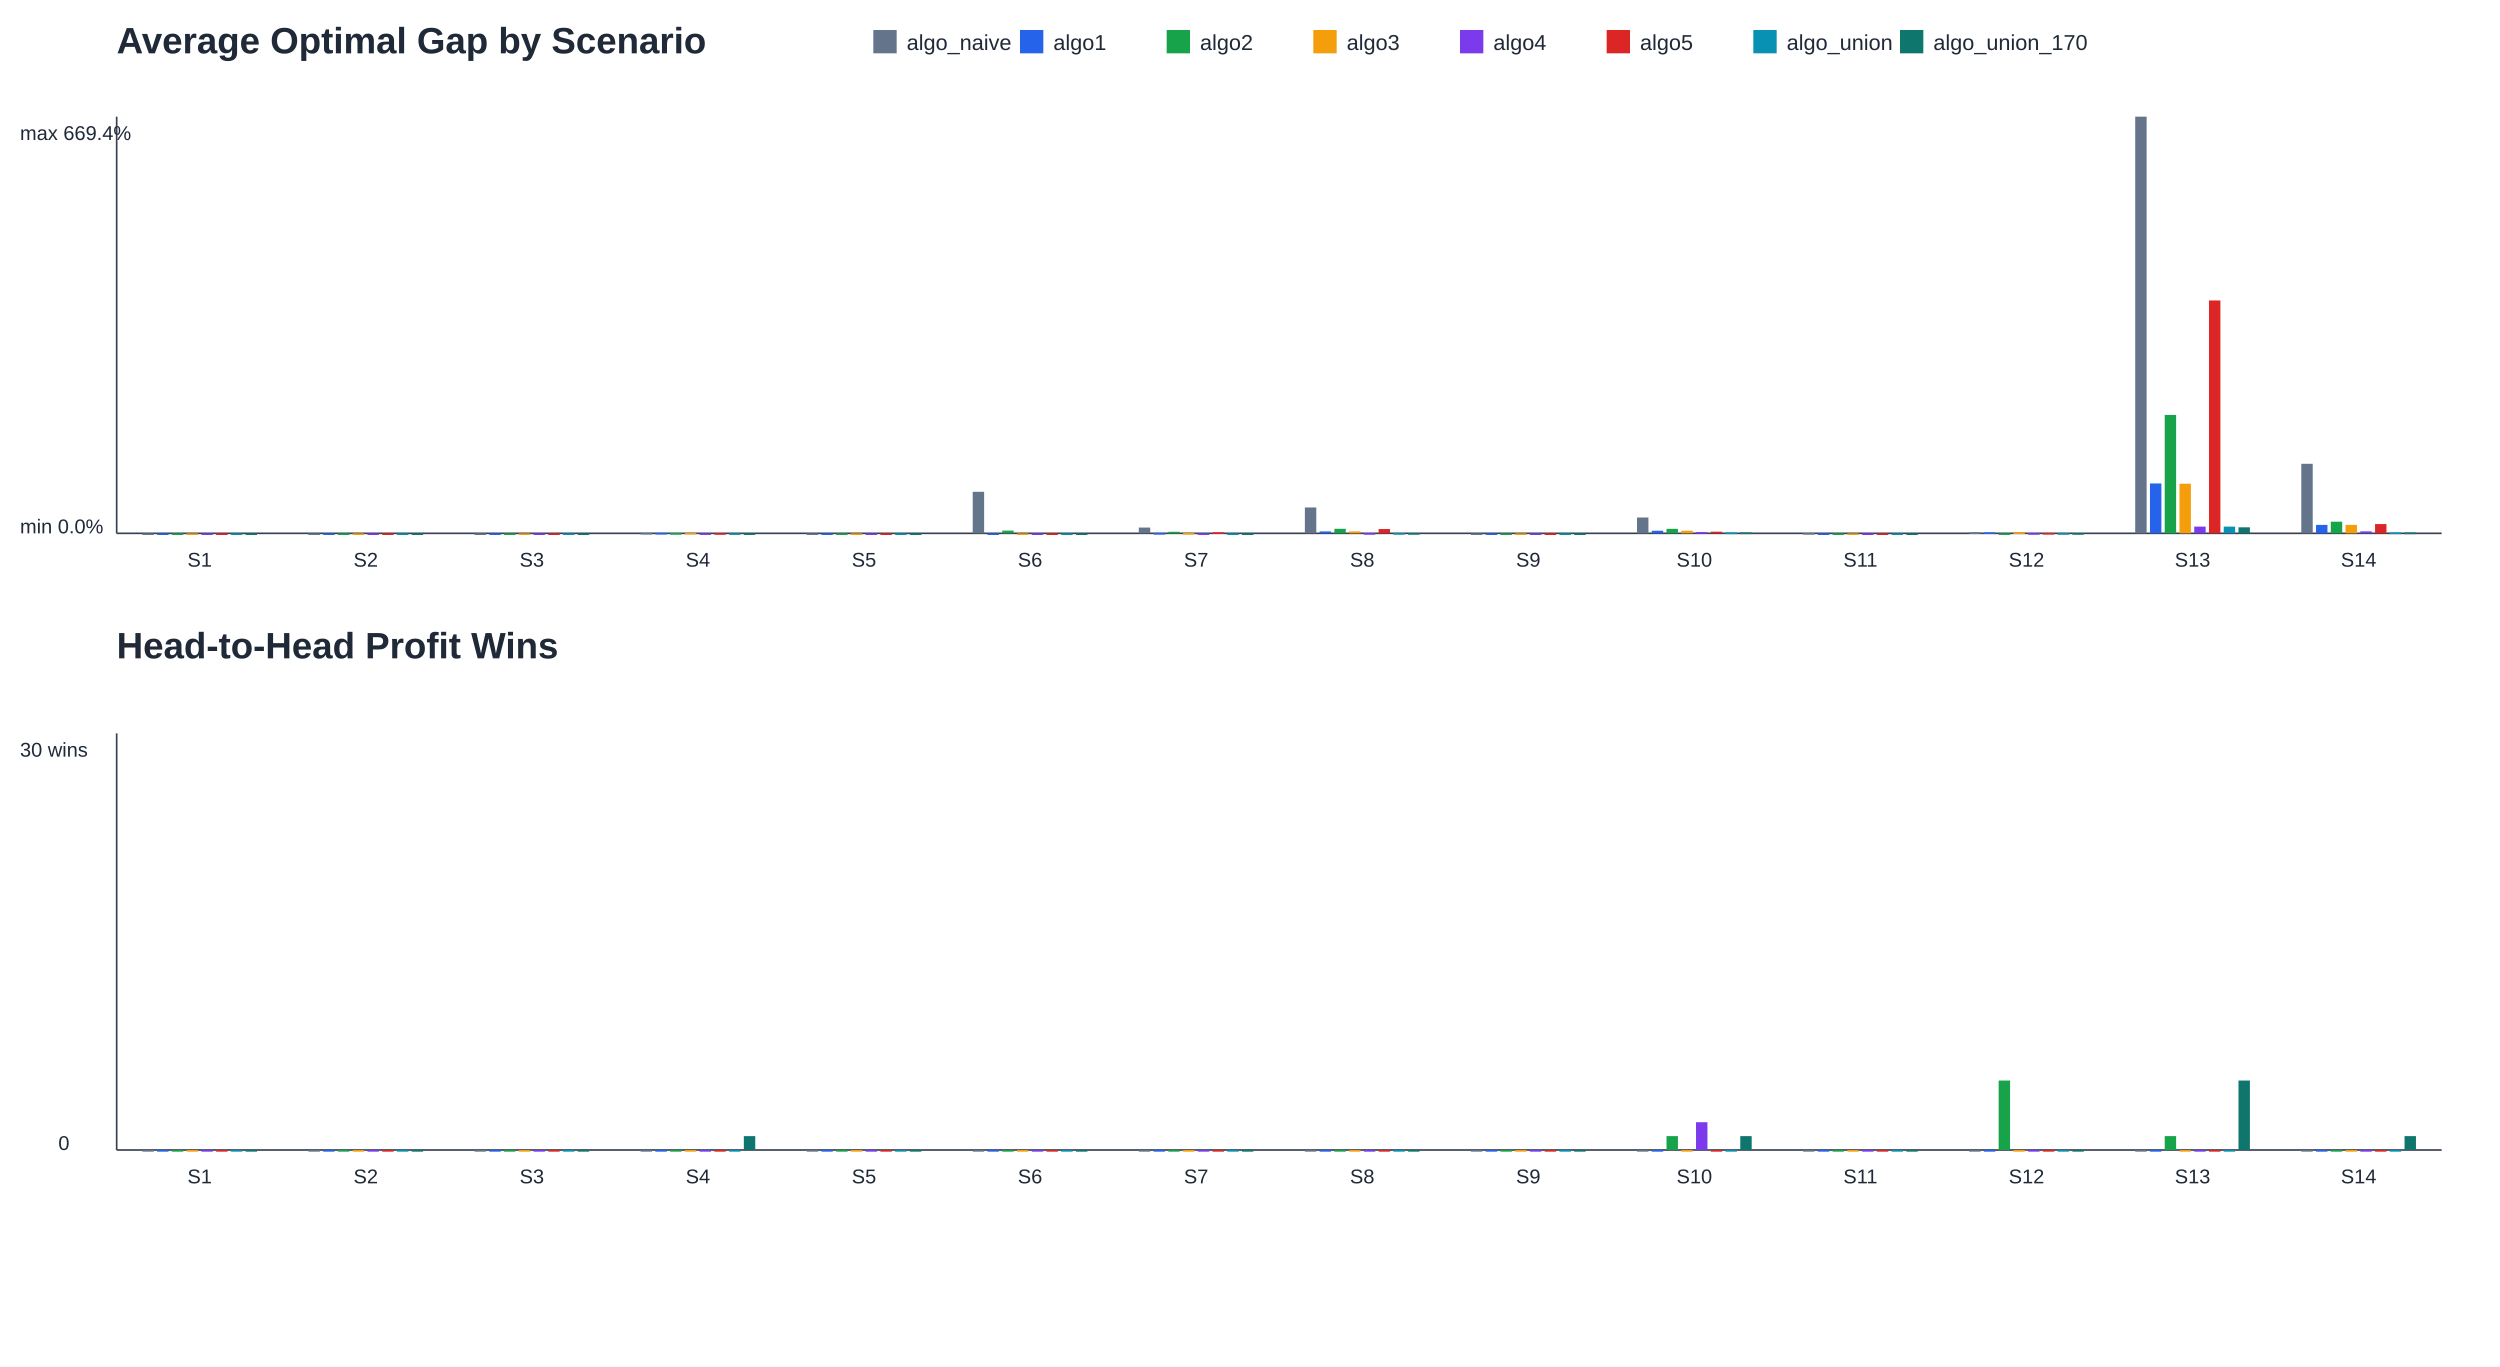
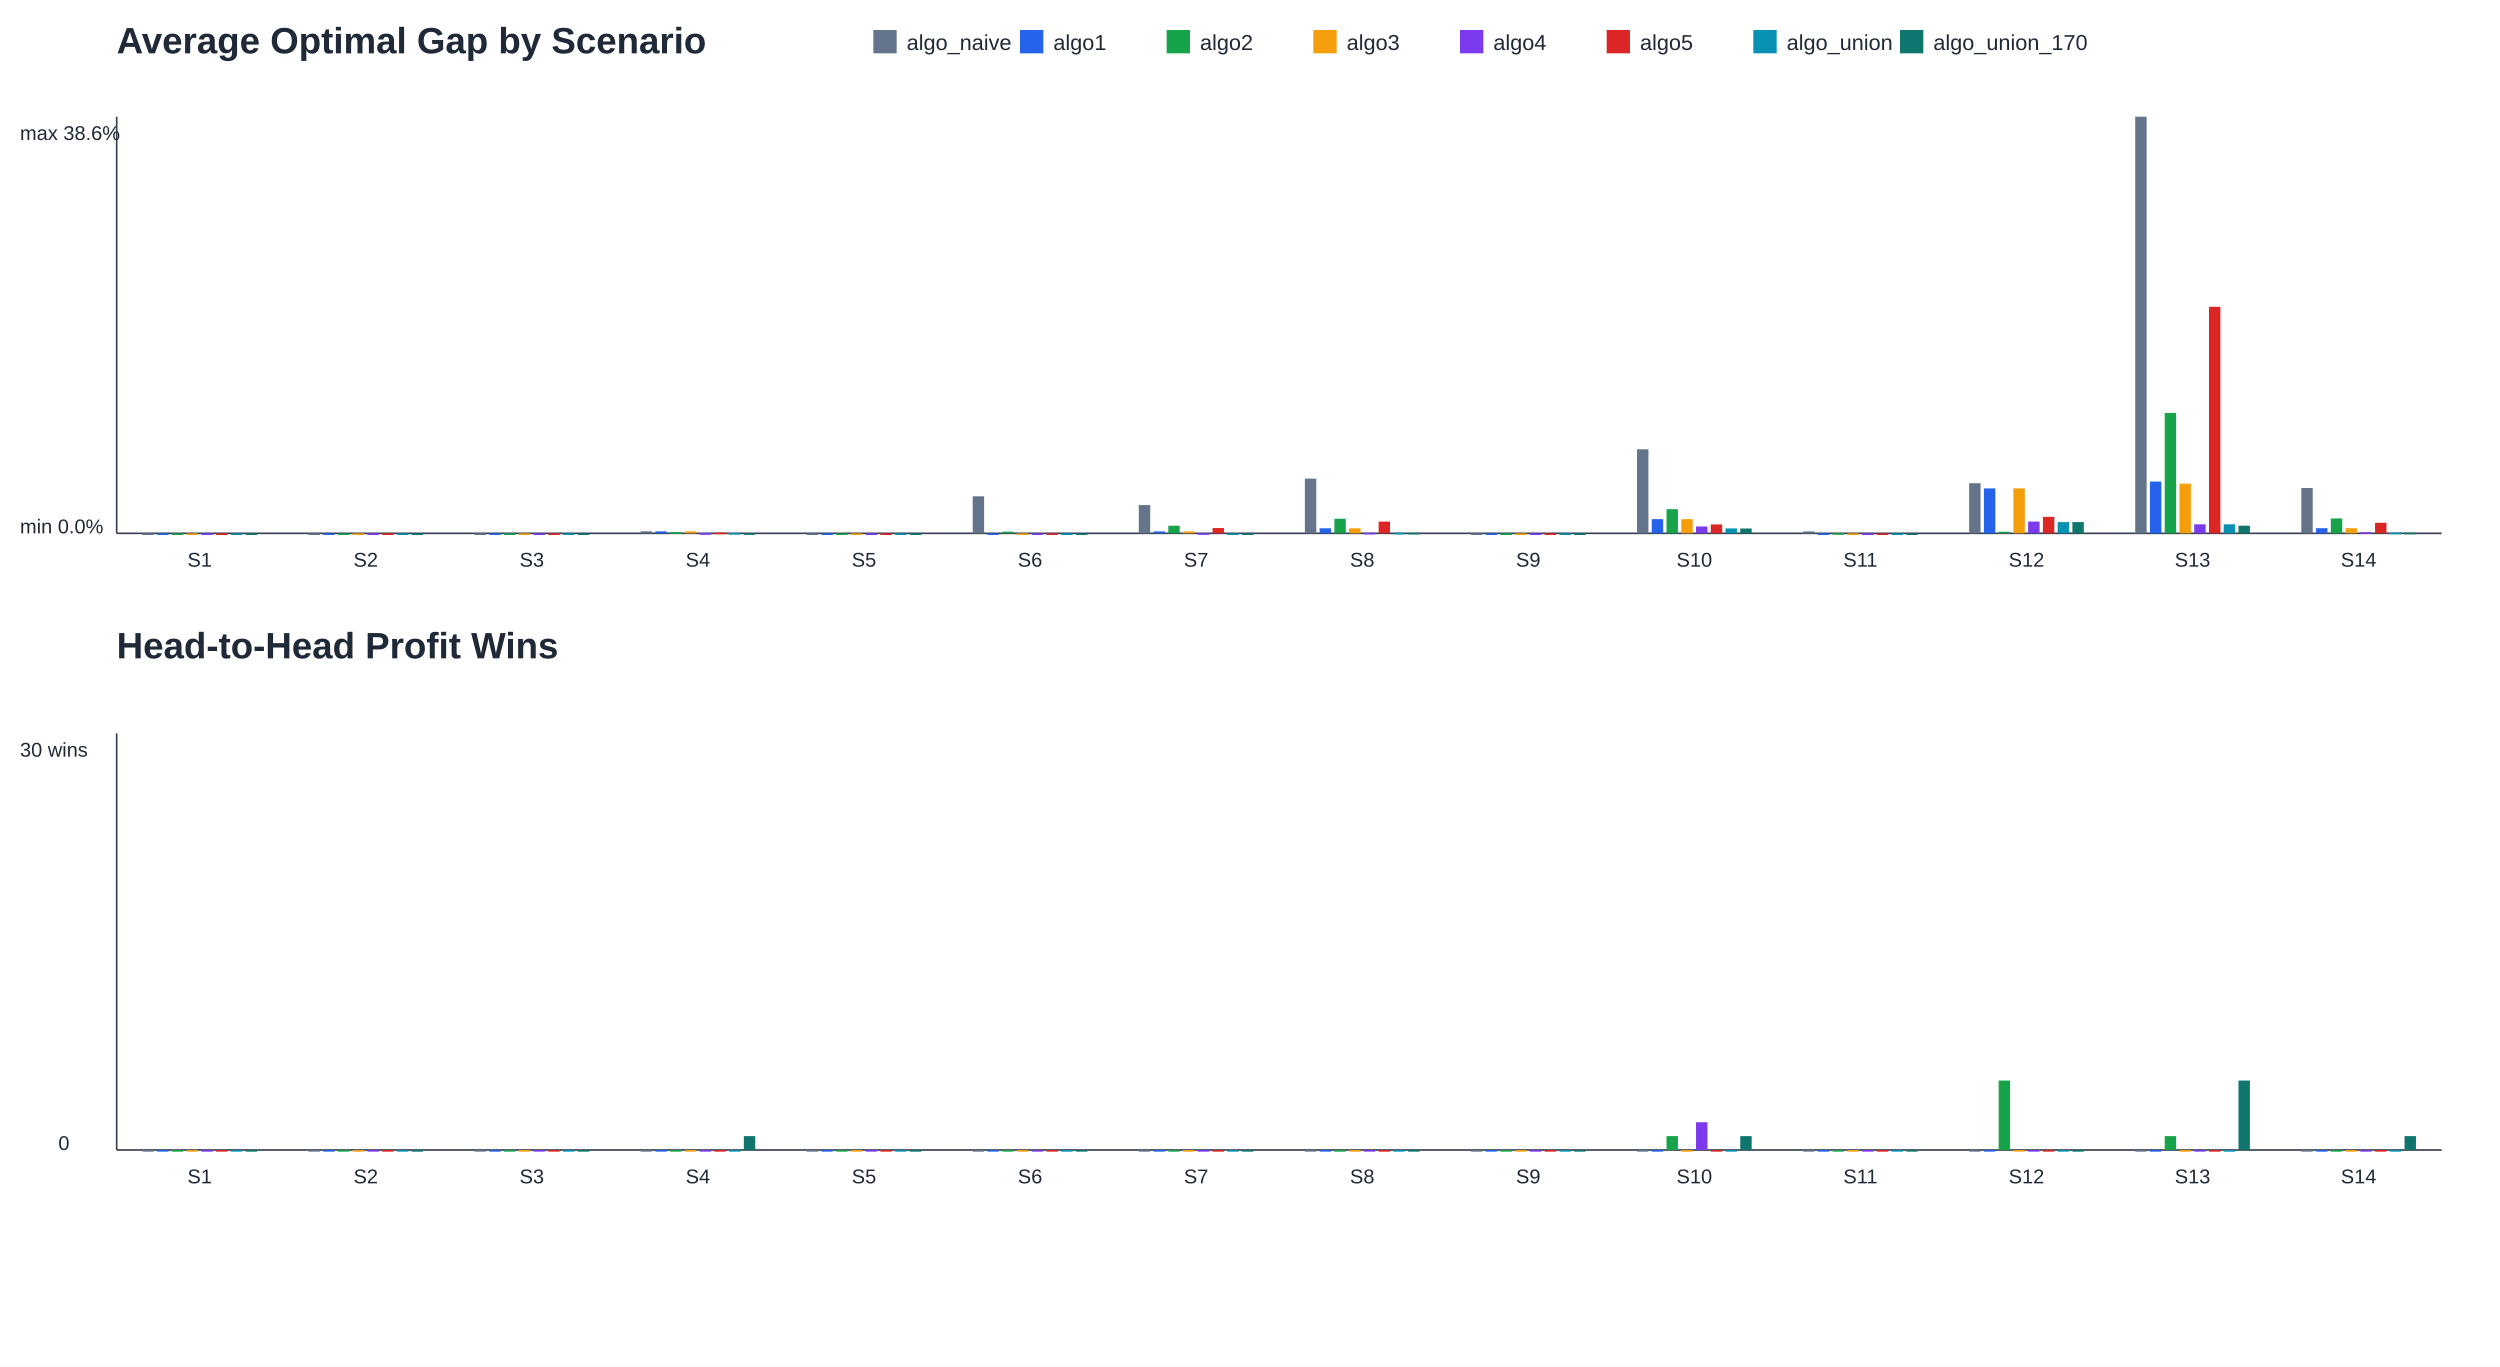
<svg xmlns="http://www.w3.org/2000/svg" width="1500" height="820" viewBox="0 0 1500 820">
  <rect width="100%" height="100%" fill="#ffffff" />
  <style>text{font-family:Arial,Helvetica,sans-serif;fill:#1f2937}.title{font-size:22px;font-weight:700}.label{font-size:12px}.axis{stroke:#374151;stroke-width:1}.grid{stroke:#e5e7eb;stroke-width:1}.legend{font-size:13px}</style>
  <text x="70" y="32" class="title">Average Optimal Gap by Scenario</text>
  <line x1="70" y1="320.00" x2="1465" y2="320.00" class="axis" />
  <line x1="70" y1="70" x2="70" y2="320" class="axis" />
  <text x="70" y="395" class="title">Head-to-Head Profit Wins</text>
  <line x1="70" y1="690.00" x2="1465" y2="690.00" class="axis" />
  <line x1="70" y1="440" x2="70" y2="690" class="axis" />
  <rect x="524" y="18" width="14" height="14" fill="#64748b" />
  <text x="544" y="30" class="legend">algo_naive</text>
  <rect x="612" y="18" width="14" height="14" fill="#2563eb" />
  <text x="632" y="30" class="legend">algo1</text>
  <rect x="700" y="18" width="14" height="14" fill="#16a34a" />
  <text x="720" y="30" class="legend">algo2</text>
  <rect x="788" y="18" width="14" height="14" fill="#f59e0b" />
  <text x="808" y="30" class="legend">algo3</text>
  <rect x="876" y="18" width="14" height="14" fill="#7c3aed" />
  <text x="896" y="30" class="legend">algo4</text>
  <rect x="964" y="18" width="14" height="14" fill="#dc2626" />
  <text x="984" y="30" class="legend">algo5</text>
  <rect x="1052" y="18" width="14" height="14" fill="#0891b2" />
  <text x="1072" y="30" class="legend">algo_union</text>
  <rect x="1140" y="18" width="14" height="14" fill="#0f766e" />
  <text x="1160" y="30" class="legend">algo_union_170</text>
  <rect x="85.42" y="320.00" width="6.85" height="1.00" fill="#64748b" />
  <rect x="85.42" y="690.00" width="6.85" height="1.00" fill="#64748b" />
  <rect x="94.27" y="320.00" width="6.85" height="1.00" fill="#2563eb" />
  <rect x="94.27" y="690.00" width="6.85" height="1.00" fill="#2563eb" />
  <rect x="103.12" y="320.00" width="6.85" height="1.00" fill="#16a34a" />
  <rect x="103.12" y="690.00" width="6.85" height="1.00" fill="#16a34a" />
  <rect x="111.97" y="320.00" width="6.85" height="1.00" fill="#f59e0b" />
  <rect x="111.97" y="690.00" width="6.85" height="1.00" fill="#f59e0b" />
  <rect x="120.82" y="320.00" width="6.85" height="1.00" fill="#7c3aed" />
  <rect x="120.82" y="690.00" width="6.85" height="1.00" fill="#7c3aed" />
  <rect x="129.67" y="320.00" width="6.85" height="1.00" fill="#dc2626" />
  <rect x="129.67" y="690.00" width="6.85" height="1.00" fill="#dc2626" />
  <rect x="138.52" y="320.00" width="6.85" height="1.00" fill="#0891b2" />
  <rect x="138.52" y="690.00" width="6.85" height="1.00" fill="#0891b2" />
  <rect x="147.37" y="320.00" width="6.85" height="1.00" fill="#0f766e" />
  <rect x="147.37" y="690.00" width="6.85" height="1.00" fill="#0f766e" />
  <text x="119.82" y="340" text-anchor="middle" class="label">S1</text>
  <text x="119.82" y="710" text-anchor="middle" class="label">S1</text>
  <rect x="185.06" y="320.00" width="6.85" height="1.00" fill="#64748b" />
  <rect x="185.06" y="690.00" width="6.85" height="1.00" fill="#64748b" />
  <rect x="193.91" y="320.00" width="6.85" height="1.00" fill="#2563eb" />
  <rect x="193.91" y="690.00" width="6.85" height="1.00" fill="#2563eb" />
  <rect x="202.76" y="320.00" width="6.85" height="1.00" fill="#16a34a" />
  <rect x="202.76" y="690.00" width="6.85" height="1.00" fill="#16a34a" />
  <rect x="211.61" y="320.00" width="6.85" height="1.00" fill="#f59e0b" />
  <rect x="211.61" y="690.00" width="6.85" height="1.00" fill="#f59e0b" />
  <rect x="220.46" y="320.00" width="6.85" height="1.00" fill="#7c3aed" />
  <rect x="220.46" y="690.00" width="6.85" height="1.00" fill="#7c3aed" />
  <rect x="229.31" y="320.00" width="6.85" height="1.00" fill="#dc2626" />
  <rect x="229.31" y="690.00" width="6.85" height="1.00" fill="#dc2626" />
  <rect x="238.17" y="320.00" width="6.85" height="1.00" fill="#0891b2" />
  <rect x="238.17" y="690.00" width="6.85" height="1.00" fill="#0891b2" />
  <rect x="247.02" y="320.00" width="6.85" height="1.00" fill="#0f766e" />
  <rect x="247.02" y="690.00" width="6.85" height="1.00" fill="#0f766e" />
  <text x="219.46" y="340" text-anchor="middle" class="label">S2</text>
  <text x="219.46" y="710" text-anchor="middle" class="label">S2</text>
  <rect x="284.71" y="320.00" width="6.85" height="1.00" fill="#64748b" />
  <rect x="284.71" y="690.00" width="6.85" height="1.00" fill="#64748b" />
  <rect x="293.56" y="320.00" width="6.85" height="1.00" fill="#2563eb" />
  <rect x="293.56" y="690.00" width="6.85" height="1.00" fill="#2563eb" />
  <rect x="302.41" y="320.00" width="6.85" height="1.00" fill="#16a34a" />
  <rect x="302.41" y="690.00" width="6.85" height="1.00" fill="#16a34a" />
  <rect x="311.26" y="320.00" width="6.85" height="1.00" fill="#f59e0b" />
  <rect x="311.26" y="690.00" width="6.85" height="1.00" fill="#f59e0b" />
  <rect x="320.11" y="320.00" width="6.85" height="1.00" fill="#7c3aed" />
  <rect x="320.11" y="690.00" width="6.85" height="1.00" fill="#7c3aed" />
  <rect x="328.96" y="320.00" width="6.85" height="1.00" fill="#dc2626" />
  <rect x="328.96" y="690.00" width="6.85" height="1.00" fill="#dc2626" />
  <rect x="337.81" y="320.00" width="6.85" height="1.00" fill="#0891b2" />
  <rect x="337.81" y="690.00" width="6.85" height="1.00" fill="#0891b2" />
  <rect x="346.66" y="320.00" width="6.85" height="1.00" fill="#0f766e" />
  <rect x="346.66" y="690.00" width="6.85" height="1.00" fill="#0f766e" />
  <text x="319.11" y="340" text-anchor="middle" class="label">S3</text>
  <text x="319.11" y="710" text-anchor="middle" class="label">S3</text>
-   <rect x="384.35" y="319.73" width="6.85" height="1.00" fill="#64748b" />
+   <rect x="384.35" y="318.77" width="6.85" height="1.23" fill="#64748b" />
  <rect x="384.35" y="690.00" width="6.85" height="1.00" fill="#64748b" />
-   <rect x="393.20" y="319.71" width="6.85" height="1.00" fill="#2563eb" />
+   <rect x="393.20" y="318.82" width="6.85" height="1.18" fill="#2563eb" />
  <rect x="393.20" y="690.00" width="6.85" height="1.00" fill="#2563eb" />
-   <rect x="402.05" y="319.82" width="6.85" height="1.00" fill="#16a34a" />
+   <rect x="402.05" y="319.27" width="6.85" height="1.00" fill="#16a34a" />
  <rect x="402.05" y="690.00" width="6.85" height="1.00" fill="#16a34a" />
-   <rect x="410.90" y="319.71" width="6.85" height="1.00" fill="#f59e0b" />
+   <rect x="410.90" y="318.82" width="6.85" height="1.18" fill="#f59e0b" />
  <rect x="410.90" y="690.00" width="6.85" height="1.00" fill="#f59e0b" />
-   <rect x="419.75" y="319.96" width="6.85" height="1.00" fill="#7c3aed" />
+   <rect x="419.75" y="319.87" width="6.85" height="1.00" fill="#7c3aed" />
  <rect x="419.75" y="690.00" width="6.85" height="1.00" fill="#7c3aed" />
-   <rect x="428.60" y="319.88" width="6.85" height="1.00" fill="#dc2626" />
+   <rect x="428.60" y="319.53" width="6.85" height="1.00" fill="#dc2626" />
  <rect x="428.60" y="690.00" width="6.85" height="1.00" fill="#dc2626" />
-   <rect x="437.45" y="319.94" width="6.85" height="1.00" fill="#0891b2" />
+   <rect x="437.45" y="319.78" width="6.85" height="1.00" fill="#0891b2" />
  <rect x="437.45" y="690.00" width="6.85" height="1.00" fill="#0891b2" />
-   <rect x="446.30" y="319.98" width="6.85" height="1.00" fill="#0f766e" />
+   <rect x="446.30" y="319.93" width="6.85" height="1.00" fill="#0f766e" />
  <rect x="446.30" y="681.67" width="6.85" height="8.33" fill="#0f766e" />
  <text x="418.75" y="340" text-anchor="middle" class="label">S4</text>
  <text x="418.75" y="710" text-anchor="middle" class="label">S4</text>
  <rect x="483.99" y="320.00" width="6.85" height="1.00" fill="#64748b" />
  <rect x="483.99" y="690.00" width="6.85" height="1.00" fill="#64748b" />
  <rect x="492.84" y="320.00" width="6.85" height="1.00" fill="#2563eb" />
  <rect x="492.84" y="690.00" width="6.85" height="1.00" fill="#2563eb" />
  <rect x="501.69" y="320.00" width="6.85" height="1.00" fill="#16a34a" />
  <rect x="501.69" y="690.00" width="6.85" height="1.00" fill="#16a34a" />
  <rect x="510.54" y="320.00" width="6.85" height="1.00" fill="#f59e0b" />
  <rect x="510.54" y="690.00" width="6.85" height="1.00" fill="#f59e0b" />
  <rect x="519.39" y="320.00" width="6.85" height="1.00" fill="#7c3aed" />
  <rect x="519.39" y="690.00" width="6.85" height="1.00" fill="#7c3aed" />
  <rect x="528.24" y="320.00" width="6.85" height="1.00" fill="#dc2626" />
  <rect x="528.24" y="690.00" width="6.85" height="1.00" fill="#dc2626" />
  <rect x="537.09" y="320.00" width="6.85" height="1.00" fill="#0891b2" />
  <rect x="537.09" y="690.00" width="6.85" height="1.00" fill="#0891b2" />
  <rect x="545.94" y="320.00" width="6.85" height="1.00" fill="#0f766e" />
  <rect x="545.94" y="690.00" width="6.85" height="1.00" fill="#0f766e" />
  <text x="518.39" y="340" text-anchor="middle" class="label">S5</text>
  <text x="518.39" y="710" text-anchor="middle" class="label">S5</text>
-   <rect x="583.63" y="295.08" width="6.85" height="24.92" fill="#64748b" />
+   <rect x="583.63" y="297.79" width="6.85" height="22.21" fill="#64748b" />
  <rect x="583.63" y="690.00" width="6.85" height="1.00" fill="#64748b" />
  <rect x="592.48" y="320.00" width="6.85" height="1.00" fill="#2563eb" />
  <rect x="592.48" y="690.00" width="6.85" height="1.00" fill="#2563eb" />
-   <rect x="601.33" y="318.37" width="6.85" height="1.63" fill="#16a34a" />
+   <rect x="601.33" y="319.00" width="6.85" height="1.00" fill="#16a34a" />
  <rect x="601.33" y="690.00" width="6.85" height="1.00" fill="#16a34a" />
  <rect x="610.19" y="320.00" width="6.85" height="1.00" fill="#f59e0b" />
  <rect x="610.19" y="690.00" width="6.85" height="1.00" fill="#f59e0b" />
  <rect x="619.04" y="320.00" width="6.85" height="1.00" fill="#7c3aed" />
  <rect x="619.04" y="690.00" width="6.85" height="1.00" fill="#7c3aed" />
  <rect x="627.89" y="320.00" width="6.85" height="1.00" fill="#dc2626" />
  <rect x="627.89" y="690.00" width="6.85" height="1.00" fill="#dc2626" />
  <rect x="636.74" y="320.00" width="6.85" height="1.00" fill="#0891b2" />
  <rect x="636.74" y="690.00" width="6.85" height="1.00" fill="#0891b2" />
  <rect x="645.59" y="320.00" width="6.85" height="1.00" fill="#0f766e" />
  <rect x="645.59" y="690.00" width="6.85" height="1.00" fill="#0f766e" />
  <text x="618.04" y="340" text-anchor="middle" class="label">S6</text>
  <text x="618.04" y="710" text-anchor="middle" class="label">S6</text>
-   <rect x="683.28" y="316.54" width="6.85" height="3.46" fill="#64748b" />
+   <rect x="683.28" y="303.04" width="6.85" height="16.96" fill="#64748b" />
  <rect x="683.28" y="690.00" width="6.85" height="1.00" fill="#64748b" />
-   <rect x="692.13" y="319.77" width="6.85" height="1.00" fill="#2563eb" />
+   <rect x="692.13" y="318.84" width="6.85" height="1.16" fill="#2563eb" />
  <rect x="692.13" y="690.00" width="6.85" height="1.00" fill="#2563eb" />
-   <rect x="700.98" y="319.08" width="6.85" height="1.00" fill="#16a34a" />
+   <rect x="700.98" y="315.44" width="6.85" height="4.56" fill="#16a34a" />
  <rect x="700.98" y="690.00" width="6.85" height="1.00" fill="#16a34a" />
-   <rect x="709.83" y="319.77" width="6.85" height="1.00" fill="#f59e0b" />
+   <rect x="709.83" y="318.84" width="6.85" height="1.16" fill="#f59e0b" />
  <rect x="709.83" y="690.00" width="6.85" height="1.00" fill="#f59e0b" />
-   <rect x="718.68" y="319.98" width="6.85" height="1.00" fill="#7c3aed" />
+   <rect x="718.68" y="319.92" width="6.85" height="1.00" fill="#7c3aed" />
  <rect x="718.68" y="690.00" width="6.85" height="1.00" fill="#7c3aed" />
-   <rect x="727.53" y="319.36" width="6.85" height="1.00" fill="#dc2626" />
+   <rect x="727.53" y="316.82" width="6.85" height="3.18" fill="#dc2626" />
  <rect x="727.53" y="690.00" width="6.85" height="1.00" fill="#dc2626" />
  <rect x="736.38" y="320.00" width="6.85" height="1.00" fill="#0891b2" />
  <rect x="736.38" y="690.00" width="6.85" height="1.00" fill="#0891b2" />
  <rect x="745.23" y="320.00" width="6.85" height="1.00" fill="#0f766e" />
  <rect x="745.23" y="690.00" width="6.85" height="1.00" fill="#0f766e" />
  <text x="717.68" y="340" text-anchor="middle" class="label">S7</text>
  <text x="717.68" y="710" text-anchor="middle" class="label">S7</text>
-   <rect x="782.92" y="304.48" width="6.85" height="15.52" fill="#64748b" />
+   <rect x="782.92" y="287.19" width="6.85" height="32.81" fill="#64748b" />
  <rect x="782.92" y="690.00" width="6.85" height="1.00" fill="#64748b" />
-   <rect x="791.77" y="318.85" width="6.85" height="1.15" fill="#2563eb" />
+   <rect x="791.77" y="316.97" width="6.85" height="3.03" fill="#2563eb" />
  <rect x="791.77" y="690.00" width="6.85" height="1.00" fill="#2563eb" />
-   <rect x="800.62" y="317.28" width="6.85" height="2.72" fill="#16a34a" />
+   <rect x="800.62" y="311.24" width="6.85" height="8.76" fill="#16a34a" />
  <rect x="800.62" y="690.00" width="6.85" height="1.00" fill="#16a34a" />
-   <rect x="809.47" y="318.85" width="6.85" height="1.15" fill="#f59e0b" />
+   <rect x="809.47" y="316.97" width="6.85" height="3.03" fill="#f59e0b" />
  <rect x="809.47" y="690.00" width="6.85" height="1.00" fill="#f59e0b" />
-   <rect x="818.32" y="319.83" width="6.85" height="1.00" fill="#7c3aed" />
+   <rect x="818.32" y="319.67" width="6.85" height="1.00" fill="#7c3aed" />
  <rect x="818.32" y="690.00" width="6.85" height="1.00" fill="#7c3aed" />
-   <rect x="827.17" y="317.42" width="6.85" height="2.58" fill="#dc2626" />
+   <rect x="827.17" y="312.97" width="6.85" height="7.03" fill="#dc2626" />
  <rect x="827.17" y="690.00" width="6.85" height="1.00" fill="#dc2626" />
-   <rect x="836.02" y="319.83" width="6.85" height="1.00" fill="#0891b2" />
+   <rect x="836.02" y="319.67" width="6.85" height="1.00" fill="#0891b2" />
  <rect x="836.02" y="690.00" width="6.85" height="1.00" fill="#0891b2" />
-   <rect x="844.87" y="319.83" width="6.85" height="1.00" fill="#0f766e" />
+   <rect x="844.87" y="319.67" width="6.85" height="1.00" fill="#0f766e" />
  <rect x="844.87" y="690.00" width="6.85" height="1.00" fill="#0f766e" />
  <text x="817.32" y="340" text-anchor="middle" class="label">S8</text>
  <text x="817.32" y="710" text-anchor="middle" class="label">S8</text>
  <rect x="882.56" y="320.00" width="6.85" height="1.00" fill="#64748b" />
  <rect x="882.56" y="690.00" width="6.85" height="1.00" fill="#64748b" />
  <rect x="891.41" y="320.00" width="6.85" height="1.00" fill="#2563eb" />
  <rect x="891.41" y="690.00" width="6.85" height="1.00" fill="#2563eb" />
  <rect x="900.26" y="320.00" width="6.85" height="1.00" fill="#16a34a" />
  <rect x="900.26" y="690.00" width="6.85" height="1.00" fill="#16a34a" />
  <rect x="909.11" y="320.00" width="6.85" height="1.00" fill="#f59e0b" />
  <rect x="909.11" y="690.00" width="6.85" height="1.00" fill="#f59e0b" />
  <rect x="917.96" y="320.00" width="6.85" height="1.00" fill="#7c3aed" />
  <rect x="917.96" y="690.00" width="6.85" height="1.00" fill="#7c3aed" />
  <rect x="926.81" y="320.00" width="6.85" height="1.00" fill="#dc2626" />
  <rect x="926.81" y="690.00" width="6.85" height="1.00" fill="#dc2626" />
  <rect x="935.67" y="320.00" width="6.85" height="1.00" fill="#0891b2" />
  <rect x="935.67" y="690.00" width="6.85" height="1.00" fill="#0891b2" />
  <rect x="944.52" y="320.00" width="6.85" height="1.00" fill="#0f766e" />
  <rect x="944.52" y="690.00" width="6.85" height="1.00" fill="#0f766e" />
  <text x="916.96" y="340" text-anchor="middle" class="label">S9</text>
  <text x="916.96" y="710" text-anchor="middle" class="label">S9</text>
-   <rect x="982.21" y="310.51" width="6.85" height="9.49" fill="#64748b" />
+   <rect x="982.21" y="269.58" width="6.85" height="50.42" fill="#64748b" />
  <rect x="982.21" y="690.00" width="6.85" height="1.00" fill="#64748b" />
-   <rect x="991.06" y="318.45" width="6.85" height="1.55" fill="#2563eb" />
+   <rect x="991.06" y="311.49" width="6.85" height="8.51" fill="#2563eb" />
  <rect x="991.06" y="690.00" width="6.85" height="1.00" fill="#2563eb" />
-   <rect x="999.91" y="317.31" width="6.85" height="2.69" fill="#16a34a" />
+   <rect x="999.91" y="305.50" width="6.85" height="14.50" fill="#16a34a" />
  <rect x="999.91" y="681.67" width="6.85" height="8.33" fill="#16a34a" />
-   <rect x="1008.76" y="318.45" width="6.85" height="1.55" fill="#f59e0b" />
+   <rect x="1008.76" y="311.50" width="6.85" height="8.50" fill="#f59e0b" />
  <rect x="1008.76" y="690.00" width="6.85" height="1.00" fill="#f59e0b" />
-   <rect x="1017.61" y="319.25" width="6.85" height="1.00" fill="#7c3aed" />
+   <rect x="1017.61" y="315.89" width="6.85" height="4.11" fill="#7c3aed" />
  <rect x="1017.61" y="673.33" width="6.85" height="16.67" fill="#7c3aed" />
-   <rect x="1026.46" y="319.02" width="6.85" height="1.00" fill="#dc2626" />
+   <rect x="1026.46" y="314.65" width="6.85" height="5.35" fill="#dc2626" />
  <rect x="1026.46" y="690.00" width="6.85" height="1.00" fill="#dc2626" />
-   <rect x="1035.31" y="319.47" width="6.85" height="1.00" fill="#0891b2" />
+   <rect x="1035.31" y="317.05" width="6.85" height="2.95" fill="#0891b2" />
  <rect x="1035.31" y="690.00" width="6.85" height="1.00" fill="#0891b2" />
-   <rect x="1044.16" y="319.47" width="6.85" height="1.00" fill="#0f766e" />
+   <rect x="1044.16" y="317.10" width="6.85" height="2.90" fill="#0f766e" />
  <rect x="1044.16" y="681.67" width="6.85" height="8.33" fill="#0f766e" />
  <text x="1016.61" y="340" text-anchor="middle" class="label">S10</text>
  <text x="1016.61" y="710" text-anchor="middle" class="label">S10</text>
-   <rect x="1081.85" y="319.80" width="6.85" height="1.00" fill="#64748b" />
+   <rect x="1081.85" y="318.84" width="6.85" height="1.16" fill="#64748b" />
  <rect x="1081.85" y="690.00" width="6.85" height="1.00" fill="#64748b" />
  <rect x="1090.70" y="320.00" width="6.85" height="1.00" fill="#2563eb" />
  <rect x="1090.70" y="690.00" width="6.85" height="1.00" fill="#2563eb" />
-   <rect x="1099.55" y="319.98" width="6.85" height="1.00" fill="#16a34a" />
+   <rect x="1099.55" y="319.87" width="6.85" height="1.00" fill="#16a34a" />
  <rect x="1099.55" y="690.00" width="6.85" height="1.00" fill="#16a34a" />
  <rect x="1108.40" y="320.00" width="6.85" height="1.00" fill="#f59e0b" />
  <rect x="1108.40" y="690.00" width="6.85" height="1.00" fill="#f59e0b" />
  <rect x="1117.25" y="320.00" width="6.85" height="1.00" fill="#7c3aed" />
  <rect x="1117.25" y="690.00" width="6.85" height="1.00" fill="#7c3aed" />
  <rect x="1126.10" y="320.00" width="6.85" height="1.00" fill="#dc2626" />
  <rect x="1126.10" y="690.00" width="6.85" height="1.00" fill="#dc2626" />
  <rect x="1134.95" y="320.00" width="6.85" height="1.00" fill="#0891b2" />
  <rect x="1134.95" y="690.00" width="6.85" height="1.00" fill="#0891b2" />
  <rect x="1143.80" y="320.00" width="6.85" height="1.00" fill="#0f766e" />
  <rect x="1143.80" y="690.00" width="6.85" height="1.00" fill="#0f766e" />
  <text x="1116.25" y="340" text-anchor="middle" class="label">S11</text>
  <text x="1116.25" y="710" text-anchor="middle" class="label">S11</text>
-   <rect x="1181.49" y="319.38" width="6.85" height="1.00" fill="#64748b" />
+   <rect x="1181.49" y="289.93" width="6.85" height="30.07" fill="#64748b" />
  <rect x="1181.49" y="690.00" width="6.85" height="1.00" fill="#64748b" />
-   <rect x="1190.34" y="319.41" width="6.85" height="1.00" fill="#2563eb" />
+   <rect x="1190.34" y="293.04" width="6.85" height="26.96" fill="#2563eb" />
  <rect x="1190.34" y="690.00" width="6.85" height="1.00" fill="#2563eb" />
-   <rect x="1199.19" y="319.97" width="6.85" height="1.00" fill="#16a34a" />
+   <rect x="1199.19" y="319.04" width="6.85" height="1.00" fill="#16a34a" />
  <rect x="1199.19" y="648.33" width="6.85" height="41.67" fill="#16a34a" />
-   <rect x="1208.04" y="319.41" width="6.85" height="1.00" fill="#f59e0b" />
+   <rect x="1208.04" y="293.04" width="6.85" height="26.96" fill="#f59e0b" />
  <rect x="1208.04" y="690.00" width="6.85" height="1.00" fill="#f59e0b" />
-   <rect x="1216.89" y="319.85" width="6.85" height="1.00" fill="#7c3aed" />
+   <rect x="1216.89" y="312.94" width="6.85" height="7.06" fill="#7c3aed" />
  <rect x="1216.89" y="690.00" width="6.85" height="1.00" fill="#7c3aed" />
-   <rect x="1225.74" y="319.76" width="6.85" height="1.00" fill="#dc2626" />
+   <rect x="1225.74" y="310.11" width="6.85" height="9.89" fill="#dc2626" />
  <rect x="1225.74" y="690.00" width="6.85" height="1.00" fill="#dc2626" />
-   <rect x="1234.59" y="319.85" width="6.85" height="1.00" fill="#0891b2" />
+   <rect x="1234.59" y="313.25" width="6.85" height="6.75" fill="#0891b2" />
  <rect x="1234.59" y="690.00" width="6.85" height="1.00" fill="#0891b2" />
-   <rect x="1243.44" y="319.85" width="6.85" height="1.00" fill="#0f766e" />
+   <rect x="1243.44" y="313.25" width="6.85" height="6.75" fill="#0f766e" />
  <rect x="1243.44" y="690.00" width="6.85" height="1.00" fill="#0f766e" />
  <text x="1215.89" y="340" text-anchor="middle" class="label">S12</text>
  <text x="1215.89" y="710" text-anchor="middle" class="label">S12</text>
  <rect x="1281.13" y="70.00" width="6.85" height="250.00" fill="#64748b" />
  <rect x="1281.13" y="690.00" width="6.85" height="1.00" fill="#64748b" />
-   <rect x="1289.98" y="290.07" width="6.85" height="29.93" fill="#2563eb" />
+   <rect x="1289.98" y="288.94" width="6.85" height="31.06" fill="#2563eb" />
  <rect x="1289.98" y="690.00" width="6.85" height="1.00" fill="#2563eb" />
-   <rect x="1298.83" y="248.97" width="6.85" height="71.03" fill="#16a34a" />
+   <rect x="1298.83" y="247.77" width="6.85" height="72.23" fill="#16a34a" />
  <rect x="1298.83" y="681.67" width="6.85" height="8.33" fill="#16a34a" />
-   <rect x="1307.69" y="290.23" width="6.85" height="29.77" fill="#f59e0b" />
+   <rect x="1307.69" y="290.18" width="6.85" height="29.82" fill="#f59e0b" />
  <rect x="1307.69" y="690.00" width="6.85" height="1.00" fill="#f59e0b" />
-   <rect x="1316.54" y="315.97" width="6.85" height="4.03" fill="#7c3aed" />
+   <rect x="1316.54" y="314.58" width="6.85" height="5.42" fill="#7c3aed" />
  <rect x="1316.54" y="690.00" width="6.85" height="1.00" fill="#7c3aed" />
-   <rect x="1325.39" y="180.28" width="6.85" height="139.72" fill="#dc2626" />
+   <rect x="1325.39" y="184.07" width="6.85" height="135.93" fill="#dc2626" />
  <rect x="1325.39" y="690.00" width="6.85" height="1.00" fill="#dc2626" />
-   <rect x="1334.24" y="315.97" width="6.85" height="4.03" fill="#0891b2" />
+   <rect x="1334.24" y="314.58" width="6.85" height="5.42" fill="#0891b2" />
  <rect x="1334.24" y="690.00" width="6.85" height="1.00" fill="#0891b2" />
-   <rect x="1343.09" y="316.39" width="6.85" height="3.61" fill="#0f766e" />
+   <rect x="1343.09" y="315.41" width="6.85" height="4.59" fill="#0f766e" />
  <rect x="1343.09" y="648.33" width="6.85" height="41.67" fill="#0f766e" />
  <text x="1315.54" y="340" text-anchor="middle" class="label">S13</text>
  <text x="1315.54" y="710" text-anchor="middle" class="label">S13</text>
-   <rect x="1380.78" y="278.28" width="6.85" height="41.72" fill="#64748b" />
+   <rect x="1380.78" y="292.81" width="6.85" height="27.19" fill="#64748b" />
  <rect x="1380.78" y="690.00" width="6.85" height="1.00" fill="#64748b" />
-   <rect x="1389.63" y="314.94" width="6.85" height="5.06" fill="#2563eb" />
+   <rect x="1389.63" y="316.92" width="6.85" height="3.08" fill="#2563eb" />
  <rect x="1389.63" y="690.00" width="6.85" height="1.00" fill="#2563eb" />
-   <rect x="1398.48" y="313.02" width="6.85" height="6.98" fill="#16a34a" />
+   <rect x="1398.48" y="311.08" width="6.85" height="8.92" fill="#16a34a" />
  <rect x="1398.48" y="690.00" width="6.85" height="1.00" fill="#16a34a" />
-   <rect x="1407.33" y="314.94" width="6.85" height="5.06" fill="#f59e0b" />
+   <rect x="1407.33" y="316.92" width="6.85" height="3.08" fill="#f59e0b" />
  <rect x="1407.33" y="690.00" width="6.85" height="1.00" fill="#f59e0b" />
-   <rect x="1416.18" y="318.81" width="6.85" height="1.19" fill="#7c3aed" />
+   <rect x="1416.18" y="319.34" width="6.85" height="1.00" fill="#7c3aed" />
  <rect x="1416.18" y="690.00" width="6.85" height="1.00" fill="#7c3aed" />
-   <rect x="1425.03" y="314.44" width="6.85" height="5.56" fill="#dc2626" />
+   <rect x="1425.03" y="313.68" width="6.85" height="6.32" fill="#dc2626" />
  <rect x="1425.03" y="690.00" width="6.85" height="1.00" fill="#dc2626" />
-   <rect x="1433.88" y="319.49" width="6.85" height="1.00" fill="#0891b2" />
+   <rect x="1433.88" y="319.56" width="6.85" height="1.00" fill="#0891b2" />
  <rect x="1433.88" y="690.00" width="6.85" height="1.00" fill="#0891b2" />
-   <rect x="1442.73" y="319.50" width="6.85" height="1.00" fill="#0f766e" />
+   <rect x="1442.73" y="319.60" width="6.85" height="1.00" fill="#0f766e" />
  <rect x="1442.73" y="681.67" width="6.85" height="8.33" fill="#0f766e" />
  <text x="1415.18" y="340" text-anchor="middle" class="label">S14</text>
  <text x="1415.18" y="710" text-anchor="middle" class="label">S14</text>
-   <text x="12" y="84" class="label">max 669.4%</text>
+   <text x="12" y="84" class="label">max 38.6%</text>
  <text x="12" y="320" class="label">min 0.0%</text>
  <text x="12" y="454" class="label">30 wins</text>
  <text x="35" y="690" class="label">0</text>
</svg>
